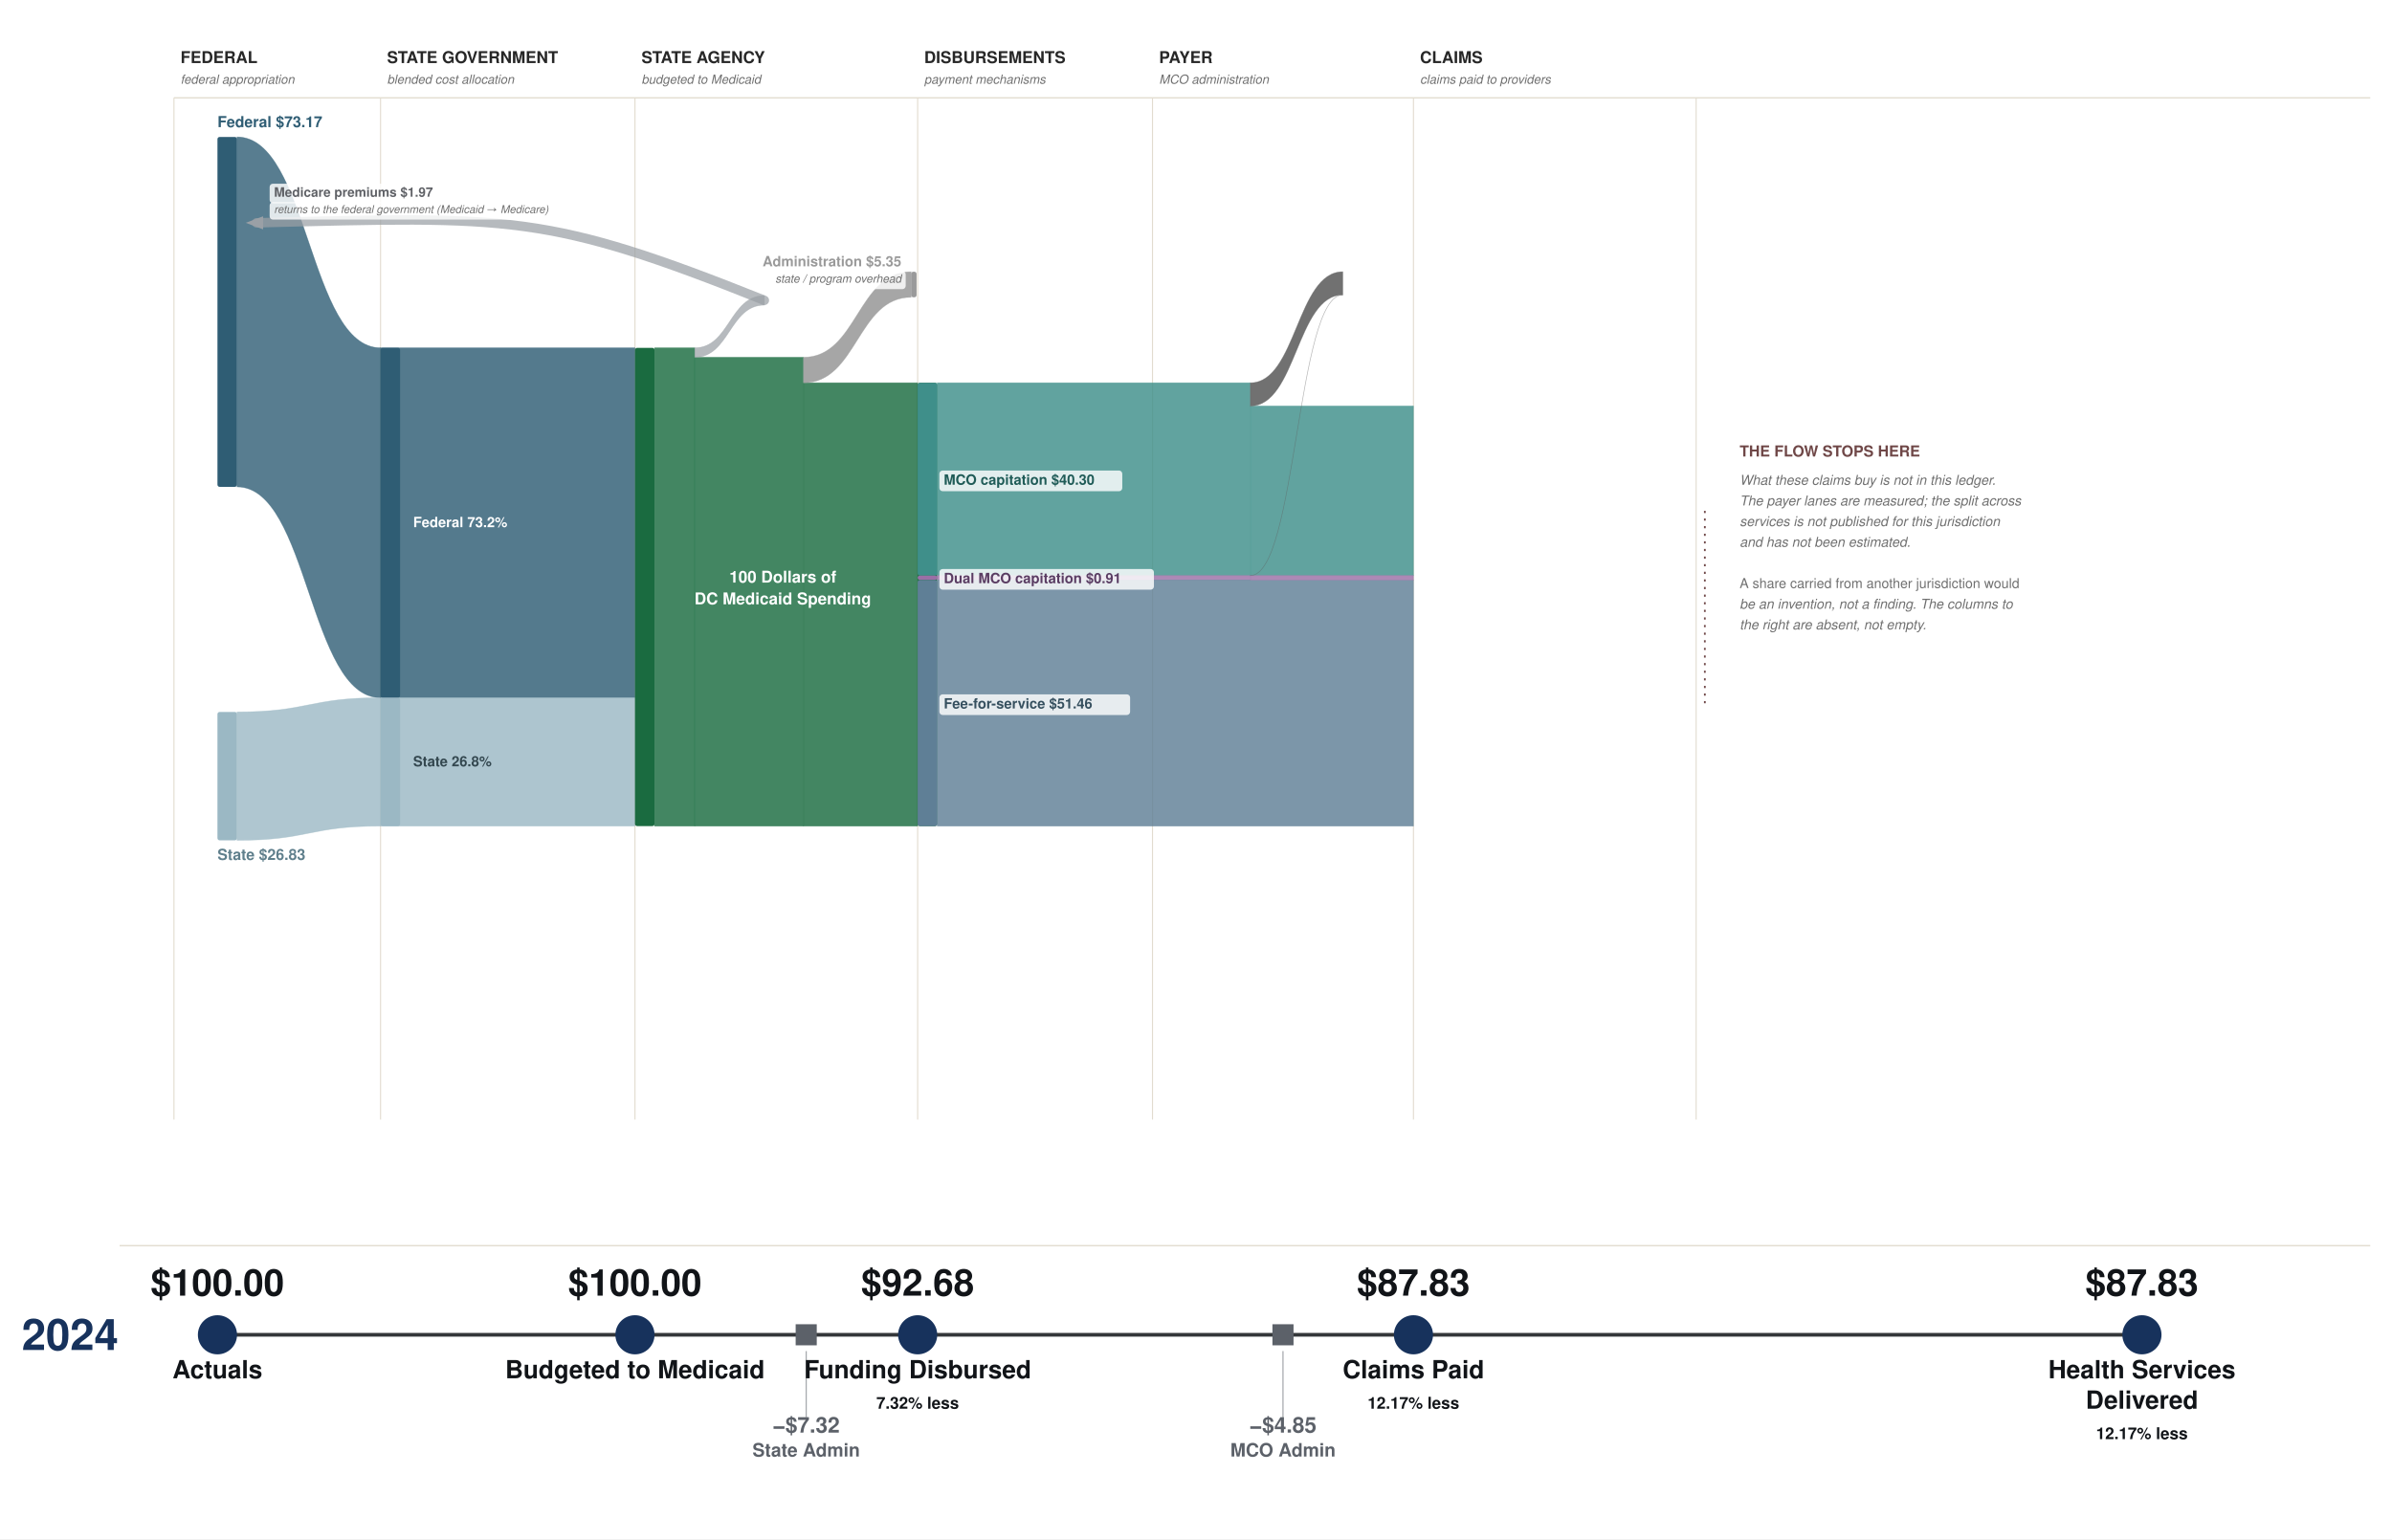
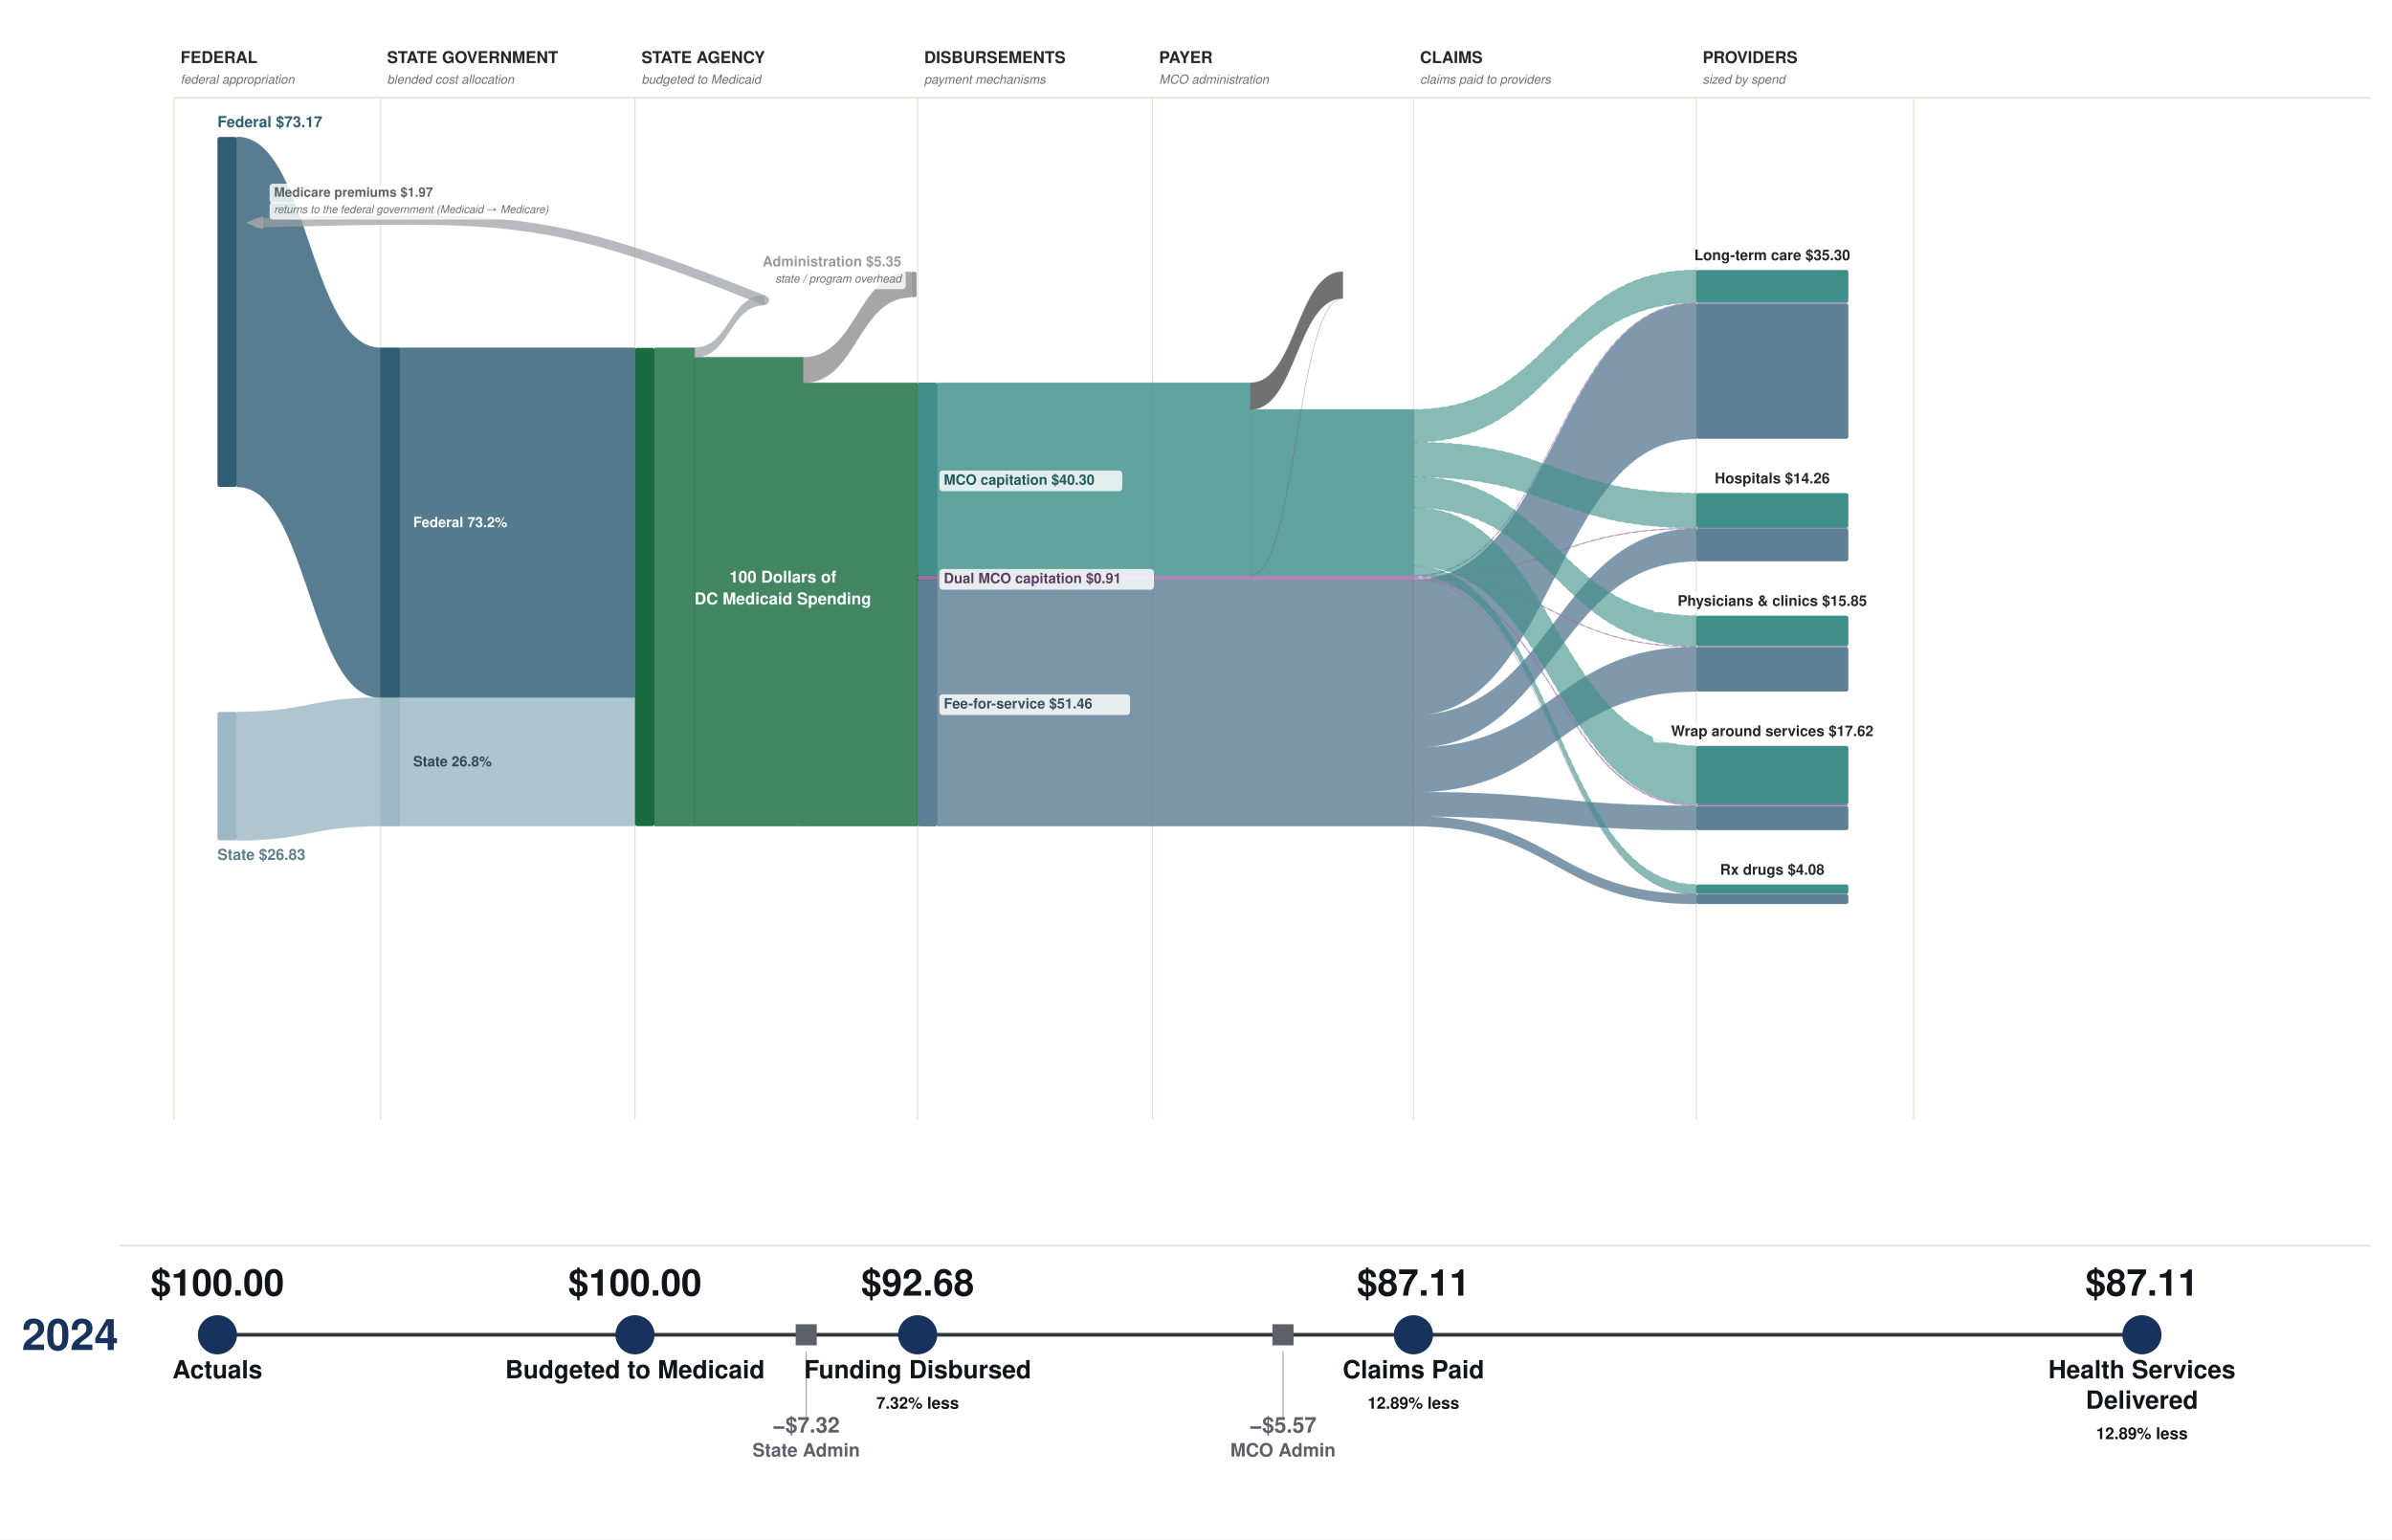
<svg xmlns="http://www.w3.org/2000/svg" viewBox="0 0 2200 1416" width="100%">
  <g id="baseline">
    <rect x="0" y="0" width="2200" height="1416" fill="#ffffff" />
    <text x="166.0" y="58.0" font-family="Segoe UI, Helvetica, Arial, sans-serif" font-size="15" fill="#272727" text-anchor="start" font-weight="bold">FEDERAL</text>
    <text x="166.0" y="77.0" font-family="Segoe UI, Helvetica, Arial, sans-serif" font-size="11.5" fill="#6f6f6f" text-anchor="start" font-weight="normal" font-style="italic">federal appropriation</text>
    <line x1="160" y1="90" x2="160" y2="1030" stroke="#e2dccf" stroke-width="1" />
    <text x="356.0" y="58.0" font-family="Segoe UI, Helvetica, Arial, sans-serif" font-size="15" fill="#272727" text-anchor="start" font-weight="bold">STATE GOVERNMENT</text>
    <text x="356.0" y="77.0" font-family="Segoe UI, Helvetica, Arial, sans-serif" font-size="11.5" fill="#6f6f6f" text-anchor="start" font-weight="normal" font-style="italic">blended cost allocation</text>
    <line x1="350" y1="90" x2="350" y2="1030" stroke="#e2dccf" stroke-width="1" />
    <text x="590.0" y="58.0" font-family="Segoe UI, Helvetica, Arial, sans-serif" font-size="15" fill="#272727" text-anchor="start" font-weight="bold">STATE AGENCY</text>
    <text x="590.0" y="77.0" font-family="Segoe UI, Helvetica, Arial, sans-serif" font-size="11.5" fill="#6f6f6f" text-anchor="start" font-weight="normal" font-style="italic">budgeted to Medicaid</text>
    <line x1="584" y1="90" x2="584" y2="1030" stroke="#e2dccf" stroke-width="1" />
    <text x="850.0" y="58.0" font-family="Segoe UI, Helvetica, Arial, sans-serif" font-size="15" fill="#272727" text-anchor="start" font-weight="bold">DISBURSEMENTS</text>
    <text x="850.0" y="77.0" font-family="Segoe UI, Helvetica, Arial, sans-serif" font-size="11.5" fill="#6f6f6f" text-anchor="start" font-weight="normal" font-style="italic">payment mechanisms</text>
    <line x1="844" y1="90" x2="844" y2="1030" stroke="#e2dccf" stroke-width="1" />
    <text x="1066.0" y="58.0" font-family="Segoe UI, Helvetica, Arial, sans-serif" font-size="15" fill="#272727" text-anchor="start" font-weight="bold">PAYER</text>
    <text x="1066.0" y="77.0" font-family="Segoe UI, Helvetica, Arial, sans-serif" font-size="11.5" fill="#6f6f6f" text-anchor="start" font-weight="normal" font-style="italic">MCO administration</text>
    <line x1="1060" y1="90" x2="1060" y2="1030" stroke="#e2dccf" stroke-width="1" />
    <text x="1306.0" y="58.0" font-family="Segoe UI, Helvetica, Arial, sans-serif" font-size="15" fill="#272727" text-anchor="start" font-weight="bold">CLAIMS</text>
    <text x="1306.0" y="77.0" font-family="Segoe UI, Helvetica, Arial, sans-serif" font-size="11.5" fill="#6f6f6f" text-anchor="start" font-weight="normal" font-style="italic">claims paid to providers</text>
    <line x1="1300" y1="90" x2="1300" y2="1030" stroke="#e2dccf" stroke-width="1" />
+     <text x="1566.0" y="58.0" font-family="Segoe UI, Helvetica, Arial, sans-serif" font-size="15" fill="#272727" text-anchor="start" font-weight="bold">PROVIDERS</text>
+     <text x="1566.0" y="77.0" font-family="Segoe UI, Helvetica, Arial, sans-serif" font-size="11.5" fill="#6f6f6f" text-anchor="start" font-weight="normal" font-style="italic">sized by spend</text>
    <line x1="1560" y1="90" x2="1560" y2="1030" stroke="#e2dccf" stroke-width="1" />
+     <line x1="1760" y1="90" x2="1760" y2="1030" stroke="#e2dccf" stroke-width="1" />
    <line x1="160" y1="90" x2="2180" y2="90" stroke="#e2dccf" stroke-width="1.2" />
    <rect x="200.0" y="126.0" width="18.0" height="321.9" rx="2" fill="#2f5d74" fill-opacity="1.0" />
    <rect x="200.0" y="655.0" width="18.0" height="118.1" rx="2" fill="#9bb8c4" fill-opacity="1.0" />
    <rect x="196.0" y="103.0" width="125.6" height="20.0" rx="3" fill="#ffffff" fill-opacity="0.82" />
    <text x="200.0" y="117.0" font-family="Segoe UI, Helvetica, Arial, sans-serif" font-size="14" fill="#2f5d74" text-anchor="start" font-weight="bold">Federal  $73.17</text>
    <rect x="196.0" y="777.1" width="109.9" height="20.0" rx="3" fill="#ffffff" fill-opacity="0.82" />
    <text x="200.0" y="791.1" font-family="Segoe UI, Helvetica, Arial, sans-serif" font-size="14" fill="#5f7f8c" text-anchor="start" font-weight="bold">State  $26.83</text>
    <path d="M218.0,126.0 C284.0,126.0 284.0,320.0 350.0,320.0 L350.0,641.9 C284.0,641.9 284.0,447.9 218.0,447.9 Z" fill="#2f5d74" fill-opacity="0.8" stroke="#2f5d74" stroke-opacity="0.45" stroke-width="0.6" data-trace="federal" data-kind="source" data-val="73.1700" />
    <path d="M218.0,655.0 C284.0,655.0 284.0,641.9 350.0,641.9 L350.0,760.0 C284.0,760.0 284.0,773.1 218.0,773.1 Z" fill="#9bb8c4" fill-opacity="0.8" stroke="#9bb8c4" stroke-opacity="0.45" stroke-width="0.6" data-trace="state" data-kind="source" data-val="26.8300" />
    <path d="M350.0,320.0 C467.0,320.0 467.0,320.0 584.0,320.0 L584.0,641.9 C467.0,641.9 467.0,641.9 350.0,641.9 Z" fill="#2f5d74" fill-opacity="0.82" stroke="#2f5d74" stroke-opacity="0.45" stroke-width="0.6" data-trace="federal" data-kind="source" data-val="73.1700" />
    <path d="M350.0,641.9 C467.0,641.9 467.0,641.9 584.0,641.9 L584.0,760.0 C467.0,760.0 467.0,760.0 350.0,760.0 Z" fill="#9bb8c4" fill-opacity="0.82" stroke="#9bb8c4" stroke-opacity="0.45" stroke-width="0.6" data-trace="state" data-kind="source" data-val="26.8300" />
    <rect x="350.0" y="320.0" width="18.0" height="321.9" rx="2" fill="#2f5d74" fill-opacity="1.0" />
    <rect x="350.0" y="641.9" width="18.0" height="118.1" rx="2" fill="#9bb8c4" fill-opacity="1.0" />
    <text x="380.0" y="485.0" font-family="Segoe UI, Helvetica, Arial, sans-serif" font-size="13" fill="#ffffff" text-anchor="start" font-weight="bold">Federal 73.2%</text>
    <text x="380.0" y="705.0" font-family="Segoe UI, Helvetica, Arial, sans-serif" font-size="13" fill="#33474f" text-anchor="start" font-weight="bold">State 26.8%</text>
    <rect x="584.0" y="320.0" width="18.0" height="440.0" rx="2" fill="#1a6b40" fill-opacity="1.0" />
    <path d="M602.0,320.0 C620.5,320.0 620.5,320.0 639.0,320.0 L639.0,760.0 C620.5,760.0 620.5,760.0 602.0,760.0 Z" fill="#1a6b40" fill-opacity="0.82" stroke="#1a6b40" stroke-opacity="0.45" stroke-width="0.6" />
    <path d="M639.0,328.7 C689.0,328.7 689.0,328.7 739.0,328.7 L739.0,760.0 C689.0,760.0 689.0,760.0 639.0,760.0 Z" fill="#1a6b40" fill-opacity="0.82" stroke="#1a6b40" stroke-opacity="0.45" stroke-width="0.6" />
    <path d="M739.0,352.2 C791.5,352.2 791.5,352.2 844.0,352.2 L844.0,760.0 C791.5,760.0 791.5,760.0 739.0,760.0 Z" fill="#1a6b40" fill-opacity="0.82" stroke="#1a6b40" stroke-opacity="0.45" stroke-width="0.6" />
    <path d="M739.0,328.7 C788.5,328.7 788.5,250.0 838.0,250.0 L838.0,273.5 C788.5,273.5 788.5,352.2 739.0,352.2 Z" fill="#9a9a9a" fill-opacity="0.88" stroke="#9a9a9a" stroke-opacity="0.45" stroke-width="0.6" data-trace="admin" data-kind="peel" data-val="5.3522" />
    <rect x="838.0" y="250.0" width="5.0" height="23.5" rx="2" fill="#9a9a9a" fill-opacity="1.0" data-trace="admin" data-kind="peel" data-val="5.3522" />
    <rect x="672.1" y="232.0" width="160.9" height="19.0" rx="3" fill="#ffffff" fill-opacity="0.82" data-trace="admin" data-kind="peel" data-val="5.3522" />
    <text x="829.0" y="245.0" font-family="Segoe UI, Helvetica, Arial, sans-serif" font-size="13" fill="#9a9a9a" text-anchor="end" font-weight="bold" data-trace="admin" data-kind="peel" data-val="5.3522">Administration  $5.35</text>
    <rect x="683.9" y="249.5" width="149.1" height="16.5" rx="3" fill="#ffffff" fill-opacity="0.82" data-trace="admin" data-kind="peel" data-val="5.3522" />
    <text x="829.0" y="260.0" font-family="Segoe UI, Helvetica, Arial, sans-serif" font-size="10.5" fill="#6f6f6f" text-anchor="end" font-weight="normal" font-style="italic" data-trace="admin" data-kind="peel" data-val="5.3522">state / program overhead</text>
    <path d="M639.0,320.0 C671.0,320.0 671.0,272.0 703.0,272.0 L703.0,280.7 C671.0,280.7 671.0,328.7 639.0,328.7 Z" fill="#9aa0a6" fill-opacity="0.72" stroke="#9aa0a6" stroke-opacity="0.45" stroke-width="0.6" data-trace="medicare" data-kind="peel" data-val="1.9671" />
    <path d="M703.0,276.3 C503.0,196.3 470,199 236,205" fill="none" stroke="#9aa0a6" stroke-width="8.7" stroke-opacity="0.72" stroke-linecap="round" data-trace="medicare" data-kind="peel" data-val="1.9671" />
    <path d="M226,205 l16,-6 l0,12 Z" fill="#9aa0a6" />
    <rect x="248.0" y="169.0" width="169.3" height="18.0" rx="3" fill="#ffffff" fill-opacity="0.82" />
    <text x="252.0" y="181.0" font-family="Segoe UI, Helvetica, Arial, sans-serif" font-size="12" fill="#5f6166" text-anchor="start" font-weight="bold">Medicare premiums  $1.97</text>
    <rect x="248.0" y="186.0" width="316.0" height="16.0" rx="3" fill="#ffffff" fill-opacity="0.82" />
    <text x="252.0" y="196.0" font-family="Segoe UI, Helvetica, Arial, sans-serif" font-size="10" fill="#6f6f6f" text-anchor="start" font-weight="normal" font-style="italic">returns to the federal government (Medicaid → Medicare)</text>
    <rect x="844.0" y="352.2" width="18.0" height="407.8" rx="2" fill="#1a6b40" fill-opacity="1.0" />
    <text x="720.0" y="536.0" font-family="Segoe UI, Helvetica, Arial, sans-serif" font-size="15" fill="#ffffff" text-anchor="middle" font-weight="bold">100 Dollars of</text>
    <text x="720.0" y="556.0" font-family="Segoe UI, Helvetica, Arial, sans-serif" font-size="15" fill="#ffffff" text-anchor="middle" font-weight="bold">DC Medicaid Spending</text>
    <path d="M862.0,352.2 C1006.0,352.2 1006.0,352.2 1150.0,352.2 L1150.0,529.5 C1006.0,529.5 1006.0,529.5 862.0,529.5 Z" fill="#3f8f8a" fill-opacity="0.82" stroke="#3f8f8a" stroke-opacity="0.45" stroke-width="0.6" data-trace="mco" data-kind="payer" data-val="40.3019" />
    <path d="M862.0,529.5 C1006.0,529.5 1006.0,529.5 1150.0,529.5 L1150.0,533.6 C1006.0,533.6 1006.0,533.6 862.0,533.6 Z" fill="#9a6fa6" fill-opacity="0.82" stroke="#9a6fa6" stroke-opacity="0.45" stroke-width="0.6" data-trace="dual" data-kind="payer" data-val="0.9149" />
    <path d="M862.0,533.6 C1081.0,533.6 1081.0,533.6 1300.0,533.6 L1300.0,760.0 C1081.0,760.0 1081.0,760.0 862.0,760.0 Z" fill="#5f7f96" fill-opacity="0.82" stroke="#5f7f96" stroke-opacity="0.45" stroke-width="0.6" data-trace="ffs" data-kind="payer" data-val="51.4639" />
    <rect x="844.0" y="352.2" width="18.0" height="177.3" rx="2" fill="#3f8f8a" fill-opacity="1.0" />
    <rect x="844.0" y="529.5" width="18.0" height="4.0" rx="2" fill="#9a6fa6" fill-opacity="1.0" />
    <rect x="844.0" y="533.6" width="18.0" height="226.4" rx="2" fill="#5f7f96" fill-opacity="1.0" />
    <rect x="864.0" y="432.9" width="168.2" height="19.0" rx="3" fill="#ffffff" fill-opacity="0.82" />
    <text x="868.0" y="445.9" font-family="Segoe UI, Helvetica, Arial, sans-serif" font-size="13" fill="#1f5b57" text-anchor="start" font-weight="bold">MCO capitation  $40.30</text>
    <rect x="864.0" y="523.5" width="197.3" height="19.0" rx="3" fill="#ffffff" fill-opacity="0.82" />
    <text x="868.0" y="536.5" font-family="Segoe UI, Helvetica, Arial, sans-serif" font-size="13" fill="#5a3d63" text-anchor="start" font-weight="bold">Dual MCO capitation  $0.91</text>
    <rect x="864.0" y="638.8" width="175.4" height="19.0" rx="3" fill="#ffffff" fill-opacity="0.82" />
    <text x="868.0" y="651.8" font-family="Segoe UI, Helvetica, Arial, sans-serif" font-size="13" fill="#36505f" text-anchor="start" font-weight="bold">Fee-for-service  $51.46</text>
-     <path d="M1150.0,373.5 C1225.0,373.5 1225.0,373.5 1300.0,373.5 L1300.0,529.5 C1225.0,529.5 1225.0,529.5 1150.0,529.5 Z" fill="#3f8f8a" fill-opacity="0.82" stroke="#3f8f8a" stroke-opacity="0.45" stroke-width="0.6" data-trace="mco" data-kind="payer" data-val="35.4529" />
+     <path d="M1150.0,376.7 C1225.0,376.7 1225.0,376.7 1300.0,376.7 L1300.0,529.5 C1225.0,529.5 1225.0,529.5 1150.0,529.5 Z" fill="#3f8f8a" fill-opacity="0.82" stroke="#3f8f8a" stroke-opacity="0.45" stroke-width="0.6" data-trace="mco" data-kind="payer" data-val="34.7341" />
    <path d="M1150.0,529.5 C1225.0,529.5 1225.0,529.5 1300.0,529.5 L1300.0,533.6 C1225.0,533.6 1225.0,533.6 1150.0,533.6 Z" fill="#9a6fa6" fill-opacity="0.82" stroke="#9a6fa6" stroke-opacity="0.45" stroke-width="0.6" data-trace="dual" data-kind="payer" data-val="0.9149" />
-     <path d="M1150.0,352.2 C1192.5,352.2 1192.5,250.0 1235.0,250.0 L1235.0,271.3 C1192.5,271.3 1192.5,373.5 1150.0,373.5 Z" fill="#5e5e5e" fill-opacity="0.88" stroke="#5e5e5e" stroke-opacity="0.45" stroke-width="0.6" data-trace="mco" data-kind="payer" data-also="retention_mco" data-val="4.8490" />
-     <path d="M1150.0,529.5 C1192.5,529.5 1192.5,271.3 1235.0,271.3 L1235.0,271.3 C1192.5,271.3 1192.5,529.5 1150.0,529.5 Z" fill="#5e5e5e" fill-opacity="0.88" stroke="#5e5e5e" stroke-opacity="0.45" stroke-width="0.6" data-trace="dual" data-kind="payer" data-also="retention_dual" data-val="0.0000" />
-     <text x="1600.0" y="420.0" font-family="Segoe UI, Helvetica, Arial, sans-serif" font-size="14" fill="#6f4747" text-anchor="start" font-weight="bold">THE FLOW STOPS HERE</text>
-     <text x="1600.0" y="446.0" font-family="Segoe UI, Helvetica, Arial, sans-serif" font-size="12.5" fill="#6f6f6f" text-anchor="start" font-weight="normal" font-style="italic">What these claims buy is not in this ledger.</text>
-     <text x="1600.0" y="465.0" font-family="Segoe UI, Helvetica, Arial, sans-serif" font-size="12.5" fill="#6f6f6f" text-anchor="start" font-weight="normal" font-style="italic">The payer lanes are measured; the split across</text>
-     <text x="1600.0" y="484.0" font-family="Segoe UI, Helvetica, Arial, sans-serif" font-size="12.5" fill="#6f6f6f" text-anchor="start" font-weight="normal" font-style="italic">services is not published for this jurisdiction</text>
-     <text x="1600.0" y="503.0" font-family="Segoe UI, Helvetica, Arial, sans-serif" font-size="12.5" fill="#6f6f6f" text-anchor="start" font-weight="normal" font-style="italic">and has not been estimated.</text>
-     <text x="1600.0" y="522.0" font-family="Segoe UI, Helvetica, Arial, sans-serif" font-size="12.5" fill="#6f6f6f" text-anchor="start" font-weight="normal" font-style="italic" />
-     <text x="1600.0" y="541.0" font-family="Segoe UI, Helvetica, Arial, sans-serif" font-size="12.5" fill="#6f6f6f" text-anchor="start" font-weight="normal">A share carried from another jurisdiction would</text>
-     <text x="1600.0" y="560.0" font-family="Segoe UI, Helvetica, Arial, sans-serif" font-size="12.5" fill="#6f6f6f" text-anchor="start" font-weight="normal" font-style="italic">be an invention, not a finding. The columns to</text>
-     <text x="1600.0" y="579.0" font-family="Segoe UI, Helvetica, Arial, sans-serif" font-size="12.5" fill="#6f6f6f" text-anchor="start" font-weight="normal" font-style="italic">the right are absent, not empty.</text>
-     <path d="M1568.0,470.0 L1568.0,650.0" stroke="#6f4747" stroke-width="1.6" stroke-dasharray="2 5" fill="none" />
+     <path d="M1150.0,352.2 C1192.5,352.2 1192.5,250.0 1235.0,250.0 L1235.0,274.5 C1192.5,274.5 1192.5,376.7 1150.0,376.7 Z" fill="#5e5e5e" fill-opacity="0.88" stroke="#5e5e5e" stroke-opacity="0.45" stroke-width="0.6" data-trace="mco" data-kind="payer" data-also="retention_mco" data-val="5.5678" />
+     <path d="M1150.0,529.5 C1192.5,529.5 1192.5,274.5 1235.0,274.5 L1235.0,274.5 C1192.5,274.5 1192.5,529.5 1150.0,529.5 Z" fill="#5e5e5e" fill-opacity="0.88" stroke="#5e5e5e" stroke-opacity="0.45" stroke-width="0.6" data-trace="dual" data-kind="payer" data-also="retention_dual" data-val="0.0000" />
+     <path d="M1300.0,376.7 C1430.0,376.7 1430.0,248.4 1560.0,248.4 L1560.0,278.5 C1430.0,278.5 1430.0,406.8 1300.0,406.8 Z" fill="#3f8f8a" fill-opacity="0.62" stroke="#3f8f8a" stroke-opacity="0.45" stroke-width="0.6" stroke-dasharray="5 3" data-trace="mco" data-kind="payer" data-val="6.8449" />
+     <path d="M1300.0,529.5 C1430.0,529.5 1430.0,278.5 1560.0,278.5 L1560.0,279.3 C1430.0,279.3 1430.0,530.3 1300.0,530.3 Z" fill="#9a6fa6" fill-opacity="0.62" stroke="#9a6fa6" stroke-opacity="0.45" stroke-width="0.6" stroke-dasharray="5 3" data-trace="dual" data-kind="payer" data-val="0.1803" />
+     <path d="M1300.0,533.6 C1430.0,533.6 1430.0,279.3 1560.0,279.3 L1560.0,403.7 C1430.0,403.7 1430.0,658.0 1300.0,658.0 Z" fill="#5f7f96" fill-opacity="0.8" stroke="#5f7f96" stroke-opacity="0.45" stroke-width="0.6" data-trace="ffs" data-kind="payer" data-val="28.2708" />
+     <path d="M1300.0,406.8 C1430.0,406.8 1430.0,453.7 1560.0,453.7 L1560.0,485.7 C1430.0,485.7 1430.0,438.8 1300.0,438.8 Z" fill="#3f8f8a" fill-opacity="0.62" stroke="#3f8f8a" stroke-opacity="0.45" stroke-width="0.6" stroke-dasharray="5 3" data-trace="mco" data-kind="payer" data-val="7.2784" />
+     <path d="M1300.0,530.3 C1430.0,530.3 1430.0,485.7 1560.0,485.7 L1560.0,486.5 C1430.0,486.5 1430.0,531.2 1300.0,531.2 Z" fill="#9a6fa6" fill-opacity="0.62" stroke="#9a6fa6" stroke-opacity="0.45" stroke-width="0.6" stroke-dasharray="5 3" data-trace="dual" data-kind="payer" data-val="0.1917" />
+     <path d="M1300.0,658.0 C1430.0,658.0 1430.0,486.5 1560.0,486.5 L1560.0,516.4 C1430.0,516.4 1430.0,687.8 1300.0,687.8 Z" fill="#5f7f96" fill-opacity="0.8" stroke="#5f7f96" stroke-opacity="0.45" stroke-width="0.6" data-trace="ffs" data-kind="payer" data-val="6.7932" />
+     <path d="M1300.0,438.8 C1430.0,438.8 1430.0,566.4 1560.0,566.4 L1560.0,594.6 C1430.0,594.6 1430.0,467.0 1300.0,467.0 Z" fill="#3f8f8a" fill-opacity="0.62" stroke="#3f8f8a" stroke-opacity="0.45" stroke-width="0.6" stroke-dasharray="5 3" data-trace="mco" data-kind="payer" data-val="6.3962" />
+     <path d="M1300.0,531.2 C1430.0,531.2 1430.0,594.6 1560.0,594.6 L1560.0,595.3 C1430.0,595.3 1430.0,531.9 1300.0,531.9 Z" fill="#9a6fa6" fill-opacity="0.62" stroke="#9a6fa6" stroke-opacity="0.45" stroke-width="0.6" stroke-dasharray="5 3" data-trace="dual" data-kind="payer" data-val="0.1685" />
+     <path d="M1300.0,687.8 C1430.0,687.8 1430.0,595.3 1560.0,595.3 L1560.0,636.2 C1430.0,636.2 1430.0,728.7 1300.0,728.7 Z" fill="#5f7f96" fill-opacity="0.8" stroke="#5f7f96" stroke-opacity="0.45" stroke-width="0.6" data-trace="ffs" data-kind="payer" data-val="9.2864" />
+     <path d="M1300.0,467.0 C1430.0,467.0 1430.0,686.2 1560.0,686.2 L1560.0,739.9 C1430.0,739.9 1430.0,520.8 1300.0,520.8 Z" fill="#3f8f8a" fill-opacity="0.62" stroke="#3f8f8a" stroke-opacity="0.45" stroke-width="0.6" stroke-dasharray="5 3" data-trace="mco" data-kind="payer" data-val="12.2220" />
+     <path d="M1300.0,531.9 C1430.0,531.9 1430.0,739.9 1560.0,739.9 L1560.0,741.4 C1430.0,741.4 1430.0,533.3 1300.0,533.3 Z" fill="#9a6fa6" fill-opacity="0.62" stroke="#9a6fa6" stroke-opacity="0.45" stroke-width="0.6" stroke-dasharray="5 3" data-trace="dual" data-kind="payer" data-val="0.3219" />
+     <path d="M1300.0,728.7 C1430.0,728.7 1430.0,741.4 1560.0,741.4 L1560.0,763.7 C1430.0,763.7 1430.0,751.0 1300.0,751.0 Z" fill="#5f7f96" fill-opacity="0.8" stroke="#5f7f96" stroke-opacity="0.45" stroke-width="0.6" data-trace="ffs" data-kind="payer" data-val="5.0778" />
+     <path d="M1300.0,520.8 C1430.0,520.8 1430.0,813.7 1560.0,813.7 L1560.0,822.5 C1430.0,822.5 1430.0,529.5 1300.0,529.5 Z" fill="#3f8f8a" fill-opacity="0.62" stroke="#3f8f8a" stroke-opacity="0.45" stroke-width="0.6" stroke-dasharray="5 3" data-trace="mco" data-kind="payer" data-val="1.9926" />
+     <path d="M1300.0,533.3 C1430.0,533.3 1430.0,822.5 1560.0,822.5 L1560.0,822.7 C1430.0,822.7 1430.0,533.6 1300.0,533.6 Z" fill="#9a6fa6" fill-opacity="0.62" stroke="#9a6fa6" stroke-opacity="0.45" stroke-width="0.6" stroke-dasharray="5 3" data-trace="dual" data-kind="payer" data-val="0.0525" />
+     <path d="M1300.0,751.0 C1430.0,751.0 1430.0,822.7 1560.0,822.7 L1560.0,831.6 C1430.0,831.6 1430.0,760.0 1300.0,760.0 Z" fill="#5f7f96" fill-opacity="0.8" stroke="#5f7f96" stroke-opacity="0.45" stroke-width="0.6" data-trace="ffs" data-kind="payer" data-val="2.0357" />
+     <rect x="1560.0" y="248.4" width="140.0" height="30.1" rx="2" fill="#3f8f8a" fill-opacity="1.0" data-trace="Long-term care" data-kind="node" data-val="35.2960" />
+     <rect x="1560.0" y="278.5" width="140.0" height="0.8" rx="2" fill="#9a6fa6" fill-opacity="1.0" data-trace="Long-term care" data-kind="node" data-val="35.2960" />
+     <rect x="1560.0" y="279.3" width="140.0" height="124.4" rx="2" fill="#5f7f96" fill-opacity="1.0" data-trace="Long-term care" data-kind="node" data-val="35.2960" />
+     <rect x="1542.8" y="225.9" width="174.3" height="19.5" rx="3" fill="#ffffff" fill-opacity="0.82" data-trace="Long-term care" data-kind="node" data-val="35.2960" />
+     <text x="1630.0" y="239.4" font-family="Segoe UI, Helvetica, Arial, sans-serif" font-size="13.5" fill="#272727" text-anchor="middle" font-weight="bold" data-trace="Long-term care" data-kind="node" data-val="35.2960">Long-term care  $35.30</text>
+     <rect x="1560.0" y="453.7" width="140.0" height="32.0" rx="2" fill="#3f8f8a" fill-opacity="1.0" data-trace="Hospitals" data-kind="node" data-val="14.2634" />
+     <rect x="1560.0" y="485.7" width="140.0" height="0.8" rx="2" fill="#9a6fa6" fill-opacity="1.0" data-trace="Hospitals" data-kind="node" data-val="14.2634" />
+     <rect x="1560.0" y="486.5" width="140.0" height="29.9" rx="2" fill="#5f7f96" fill-opacity="1.0" data-trace="Hospitals" data-kind="node" data-val="14.2634" />
+     <rect x="1561.7" y="431.2" width="136.5" height="19.5" rx="3" fill="#ffffff" fill-opacity="0.82" data-trace="Hospitals" data-kind="node" data-val="14.2634" />
+     <text x="1630.0" y="444.7" font-family="Segoe UI, Helvetica, Arial, sans-serif" font-size="13.5" fill="#272727" text-anchor="middle" font-weight="bold" data-trace="Hospitals" data-kind="node" data-val="14.2634">Hospitals  $14.26</text>
+     <rect x="1560.0" y="566.4" width="140.0" height="28.1" rx="2" fill="#3f8f8a" fill-opacity="1.0" data-trace="Physicians &amp; clinics" data-kind="node" data-val="15.8510" />
+     <rect x="1560.0" y="594.6" width="140.0" height="0.7" rx="2" fill="#9a6fa6" fill-opacity="1.0" data-trace="Physicians &amp; clinics" data-kind="node" data-val="15.8510" />
+     <rect x="1560.0" y="595.3" width="140.0" height="40.9" rx="2" fill="#5f7f96" fill-opacity="1.0" data-trace="Physicians &amp; clinics" data-kind="node" data-val="15.8510" />
+     <rect x="1520.2" y="543.9" width="219.7" height="19.5" rx="3" fill="#ffffff" fill-opacity="0.82" data-trace="Physicians &amp; clinics" data-kind="node" data-val="15.8510" />
+     <text x="1630.0" y="557.4" font-family="Segoe UI, Helvetica, Arial, sans-serif" font-size="13.5" fill="#272727" text-anchor="middle" font-weight="bold" data-trace="Physicians &amp; clinics" data-kind="node" data-val="15.8510">Physicians &amp; clinics  $15.85</text>
+     <rect x="1560.0" y="686.2" width="140.0" height="53.8" rx="2" fill="#3f8f8a" fill-opacity="1.0" data-trace="Wrap around services" data-kind="node" data-val="17.6217" />
+     <rect x="1560.0" y="739.9" width="140.0" height="1.4" rx="2" fill="#9a6fa6" fill-opacity="1.0" data-trace="Wrap around services" data-kind="node" data-val="17.6217" />
+     <rect x="1560.0" y="741.4" width="140.0" height="22.3" rx="2" fill="#5f7f96" fill-opacity="1.0" data-trace="Wrap around services" data-kind="node" data-val="17.6217" />
+     <rect x="1520.2" y="663.7" width="219.7" height="19.5" rx="3" fill="#ffffff" fill-opacity="0.82" data-trace="Wrap around services" data-kind="node" data-val="17.6217" />
+     <text x="1630.0" y="677.2" font-family="Segoe UI, Helvetica, Arial, sans-serif" font-size="13.5" fill="#272727" text-anchor="middle" font-weight="bold" data-trace="Wrap around services" data-kind="node" data-val="17.6217">Wrap around services  $17.62</text>
+     <rect x="1560.0" y="813.7" width="140.0" height="8.8" rx="2" fill="#3f8f8a" fill-opacity="1.0" data-trace="Rx drugs" data-kind="node" data-val="4.0808" />
+     <rect x="1560.0" y="822.5" width="140.0" height="0.2" rx="2" fill="#9a6fa6" fill-opacity="1.0" data-trace="Rx drugs" data-kind="node" data-val="4.0808" />
+     <rect x="1560.0" y="822.7" width="140.0" height="9.0" rx="2" fill="#5f7f96" fill-opacity="1.0" data-trace="Rx drugs" data-kind="node" data-val="4.0808" />
+     <rect x="1569.3" y="791.2" width="121.4" height="19.5" rx="3" fill="#ffffff" fill-opacity="0.82" data-trace="Rx drugs" data-kind="node" data-val="4.0808" />
+     <text x="1630.0" y="804.7" font-family="Segoe UI, Helvetica, Arial, sans-serif" font-size="13.5" fill="#272727" text-anchor="middle" font-weight="bold" data-trace="Rx drugs" data-kind="node" data-val="4.0808">Rx drugs  $4.08</text>
    <line x1="110" y1="1146" x2="2180" y2="1146" stroke="#e2dccf" stroke-width="1.2" />
    <line x1="200" y1="1228.0" x2="1970" y2="1228.0" stroke="#111418" stroke-width="3.4" stroke-opacity="0.85" />
    <text x="20.0" y="1242.0" font-family="Segoe UI, Helvetica, Arial, sans-serif" font-size="40" fill="#17325c" text-anchor="start" font-weight="bold">2024</text>
    <rect x="731.8" y="1218.3" width="19.4" height="19.4" fill="#5c6169" data-trace="State Admin" data-kind="group" data-val="7.3200" />
    <line x1="741.5" y1="1243.0" x2="741.5" y2="1304.0" stroke="#5c6169" stroke-width="1.1" stroke-opacity="0.55" data-trace="State Admin" data-kind="group" data-val="7.3200" />
    <text x="741.5" y="1318.0" font-family="Segoe UI, Helvetica, Arial, sans-serif" font-size="20" fill="#5c6169" text-anchor="middle" font-weight="bold" data-trace="State Admin" data-kind="group" data-val="7.3200">−$7.32</text>
    <text x="741.5" y="1340.0" font-family="Segoe UI, Helvetica, Arial, sans-serif" font-size="17" fill="#5c6169" text-anchor="middle" font-weight="bold" data-trace="State Admin" data-kind="group" data-val="7.3200">State Admin</text>
-     <rect x="1170.3" y="1218.3" width="19.4" height="19.4" fill="#5c6169" data-trace="MCO Admin" data-kind="group" data-val="4.8500" />
-     <line x1="1180.0" y1="1243.0" x2="1180.0" y2="1304.0" stroke="#5c6169" stroke-width="1.1" stroke-opacity="0.55" data-trace="MCO Admin" data-kind="group" data-val="4.8500" />
-     <text x="1180.0" y="1318.0" font-family="Segoe UI, Helvetica, Arial, sans-serif" font-size="20" fill="#5c6169" text-anchor="middle" font-weight="bold" data-trace="MCO Admin" data-kind="group" data-val="4.8500">−$4.85</text>
-     <text x="1180.0" y="1340.0" font-family="Segoe UI, Helvetica, Arial, sans-serif" font-size="17" fill="#5c6169" text-anchor="middle" font-weight="bold" data-trace="MCO Admin" data-kind="group" data-val="4.8500">MCO Admin</text>
+     <rect x="1170.3" y="1218.3" width="19.4" height="19.4" fill="#5c6169" data-trace="MCO Admin" data-kind="group" data-val="5.5700" />
+     <line x1="1180.0" y1="1243.0" x2="1180.0" y2="1304.0" stroke="#5c6169" stroke-width="1.1" stroke-opacity="0.55" data-trace="MCO Admin" data-kind="group" data-val="5.5700" />
+     <text x="1180.0" y="1318.0" font-family="Segoe UI, Helvetica, Arial, sans-serif" font-size="20" fill="#5c6169" text-anchor="middle" font-weight="bold" data-trace="MCO Admin" data-kind="group" data-val="5.5700">−$5.57</text>
+     <text x="1180.0" y="1340.0" font-family="Segoe UI, Helvetica, Arial, sans-serif" font-size="17" fill="#5c6169" text-anchor="middle" font-weight="bold" data-trace="MCO Admin" data-kind="group" data-val="5.5700">MCO Admin</text>
    <circle cx="200" cy="1228.0" r="18.0" fill="#17325c" data-trace="$100 Medicaid" data-kind="anchor" data-val="100.0000" />
    <text x="200.0" y="1192.0" font-family="Segoe UI, Helvetica, Arial, sans-serif" font-size="34" fill="#111418" text-anchor="middle" font-weight="bold">$100.00</text>
    <text x="200.0" y="1268.0" font-family="Segoe UI, Helvetica, Arial, sans-serif" font-size="23" fill="#111418" text-anchor="middle" font-weight="bold">Actuals</text>
    <circle cx="584" cy="1228.0" r="18.0" fill="#17325c" data-trace="Budgeted to Medicaid" data-kind="anchor" data-val="100.0000" />
    <text x="584.0" y="1192.0" font-family="Segoe UI, Helvetica, Arial, sans-serif" font-size="34" fill="#111418" text-anchor="middle" font-weight="bold">$100.00</text>
    <text x="584.0" y="1268.0" font-family="Segoe UI, Helvetica, Arial, sans-serif" font-size="23" fill="#111418" text-anchor="middle" font-weight="bold">Budgeted to Medicaid</text>
    <circle cx="844" cy="1228.0" r="18.0" fill="#17325c" data-trace="Funding Disbursed" data-kind="anchor" data-val="92.6807" />
    <text x="844.0" y="1192.0" font-family="Segoe UI, Helvetica, Arial, sans-serif" font-size="34" fill="#111418" text-anchor="middle" font-weight="bold">$92.68</text>
    <text x="844.0" y="1268.0" font-family="Segoe UI, Helvetica, Arial, sans-serif" font-size="23" fill="#111418" text-anchor="middle" font-weight="bold">Funding Disbursed</text>
    <text x="844.0" y="1296.0" font-family="Segoe UI, Helvetica, Arial, sans-serif" font-size="15" fill="#111418" text-anchor="middle" font-weight="bold">7.32% less</text>
-     <circle cx="1300" cy="1228.0" r="18.0" fill="#17325c" data-trace="Claims Paid" data-kind="anchor" data-val="87.8317" />
-     <text x="1300.0" y="1192.0" font-family="Segoe UI, Helvetica, Arial, sans-serif" font-size="34" fill="#111418" text-anchor="middle" font-weight="bold">$87.83</text>
+     <circle cx="1300" cy="1228.0" r="18.0" fill="#17325c" data-trace="Claims Paid" data-kind="anchor" data-val="87.1129" />
+     <text x="1300.0" y="1192.0" font-family="Segoe UI, Helvetica, Arial, sans-serif" font-size="34" fill="#111418" text-anchor="middle" font-weight="bold">$87.11</text>
    <text x="1300.0" y="1268.0" font-family="Segoe UI, Helvetica, Arial, sans-serif" font-size="23" fill="#111418" text-anchor="middle" font-weight="bold">Claims Paid</text>
-     <text x="1300.0" y="1296.0" font-family="Segoe UI, Helvetica, Arial, sans-serif" font-size="15" fill="#111418" text-anchor="middle" font-weight="bold">12.17% less</text>
-     <circle cx="1970" cy="1228.0" r="18.0" fill="#17325c" data-trace="Health Services" data-kind="anchor" data-val="87.8317" />
-     <text x="1970.0" y="1192.0" font-family="Segoe UI, Helvetica, Arial, sans-serif" font-size="34" fill="#111418" text-anchor="middle" font-weight="bold">$87.83</text>
+     <text x="1300.0" y="1296.0" font-family="Segoe UI, Helvetica, Arial, sans-serif" font-size="15" fill="#111418" text-anchor="middle" font-weight="bold">12.89% less</text>
+     <circle cx="1970" cy="1228.0" r="18.0" fill="#17325c" data-trace="Health Services" data-kind="anchor" data-val="87.1129" />
+     <text x="1970.0" y="1192.0" font-family="Segoe UI, Helvetica, Arial, sans-serif" font-size="34" fill="#111418" text-anchor="middle" font-weight="bold">$87.11</text>
    <text x="1970.0" y="1268.0" font-family="Segoe UI, Helvetica, Arial, sans-serif" font-size="23" fill="#111418" text-anchor="middle" font-weight="bold">Health Services</text>
    <text x="1970.0" y="1296.0" font-family="Segoe UI, Helvetica, Arial, sans-serif" font-size="23" fill="#111418" text-anchor="middle" font-weight="bold">Delivered</text>
-     <text x="1970.0" y="1324.0" font-family="Segoe UI, Helvetica, Arial, sans-serif" font-size="15" fill="#111418" text-anchor="middle" font-weight="bold">12.17% less</text>
+     <text x="1970.0" y="1324.0" font-family="Segoe UI, Helvetica, Arial, sans-serif" font-size="15" fill="#111418" text-anchor="middle" font-weight="bold">12.89% less</text>
  </g>
  <g id="overlay-hr1" display="none">
</g>
</svg>
